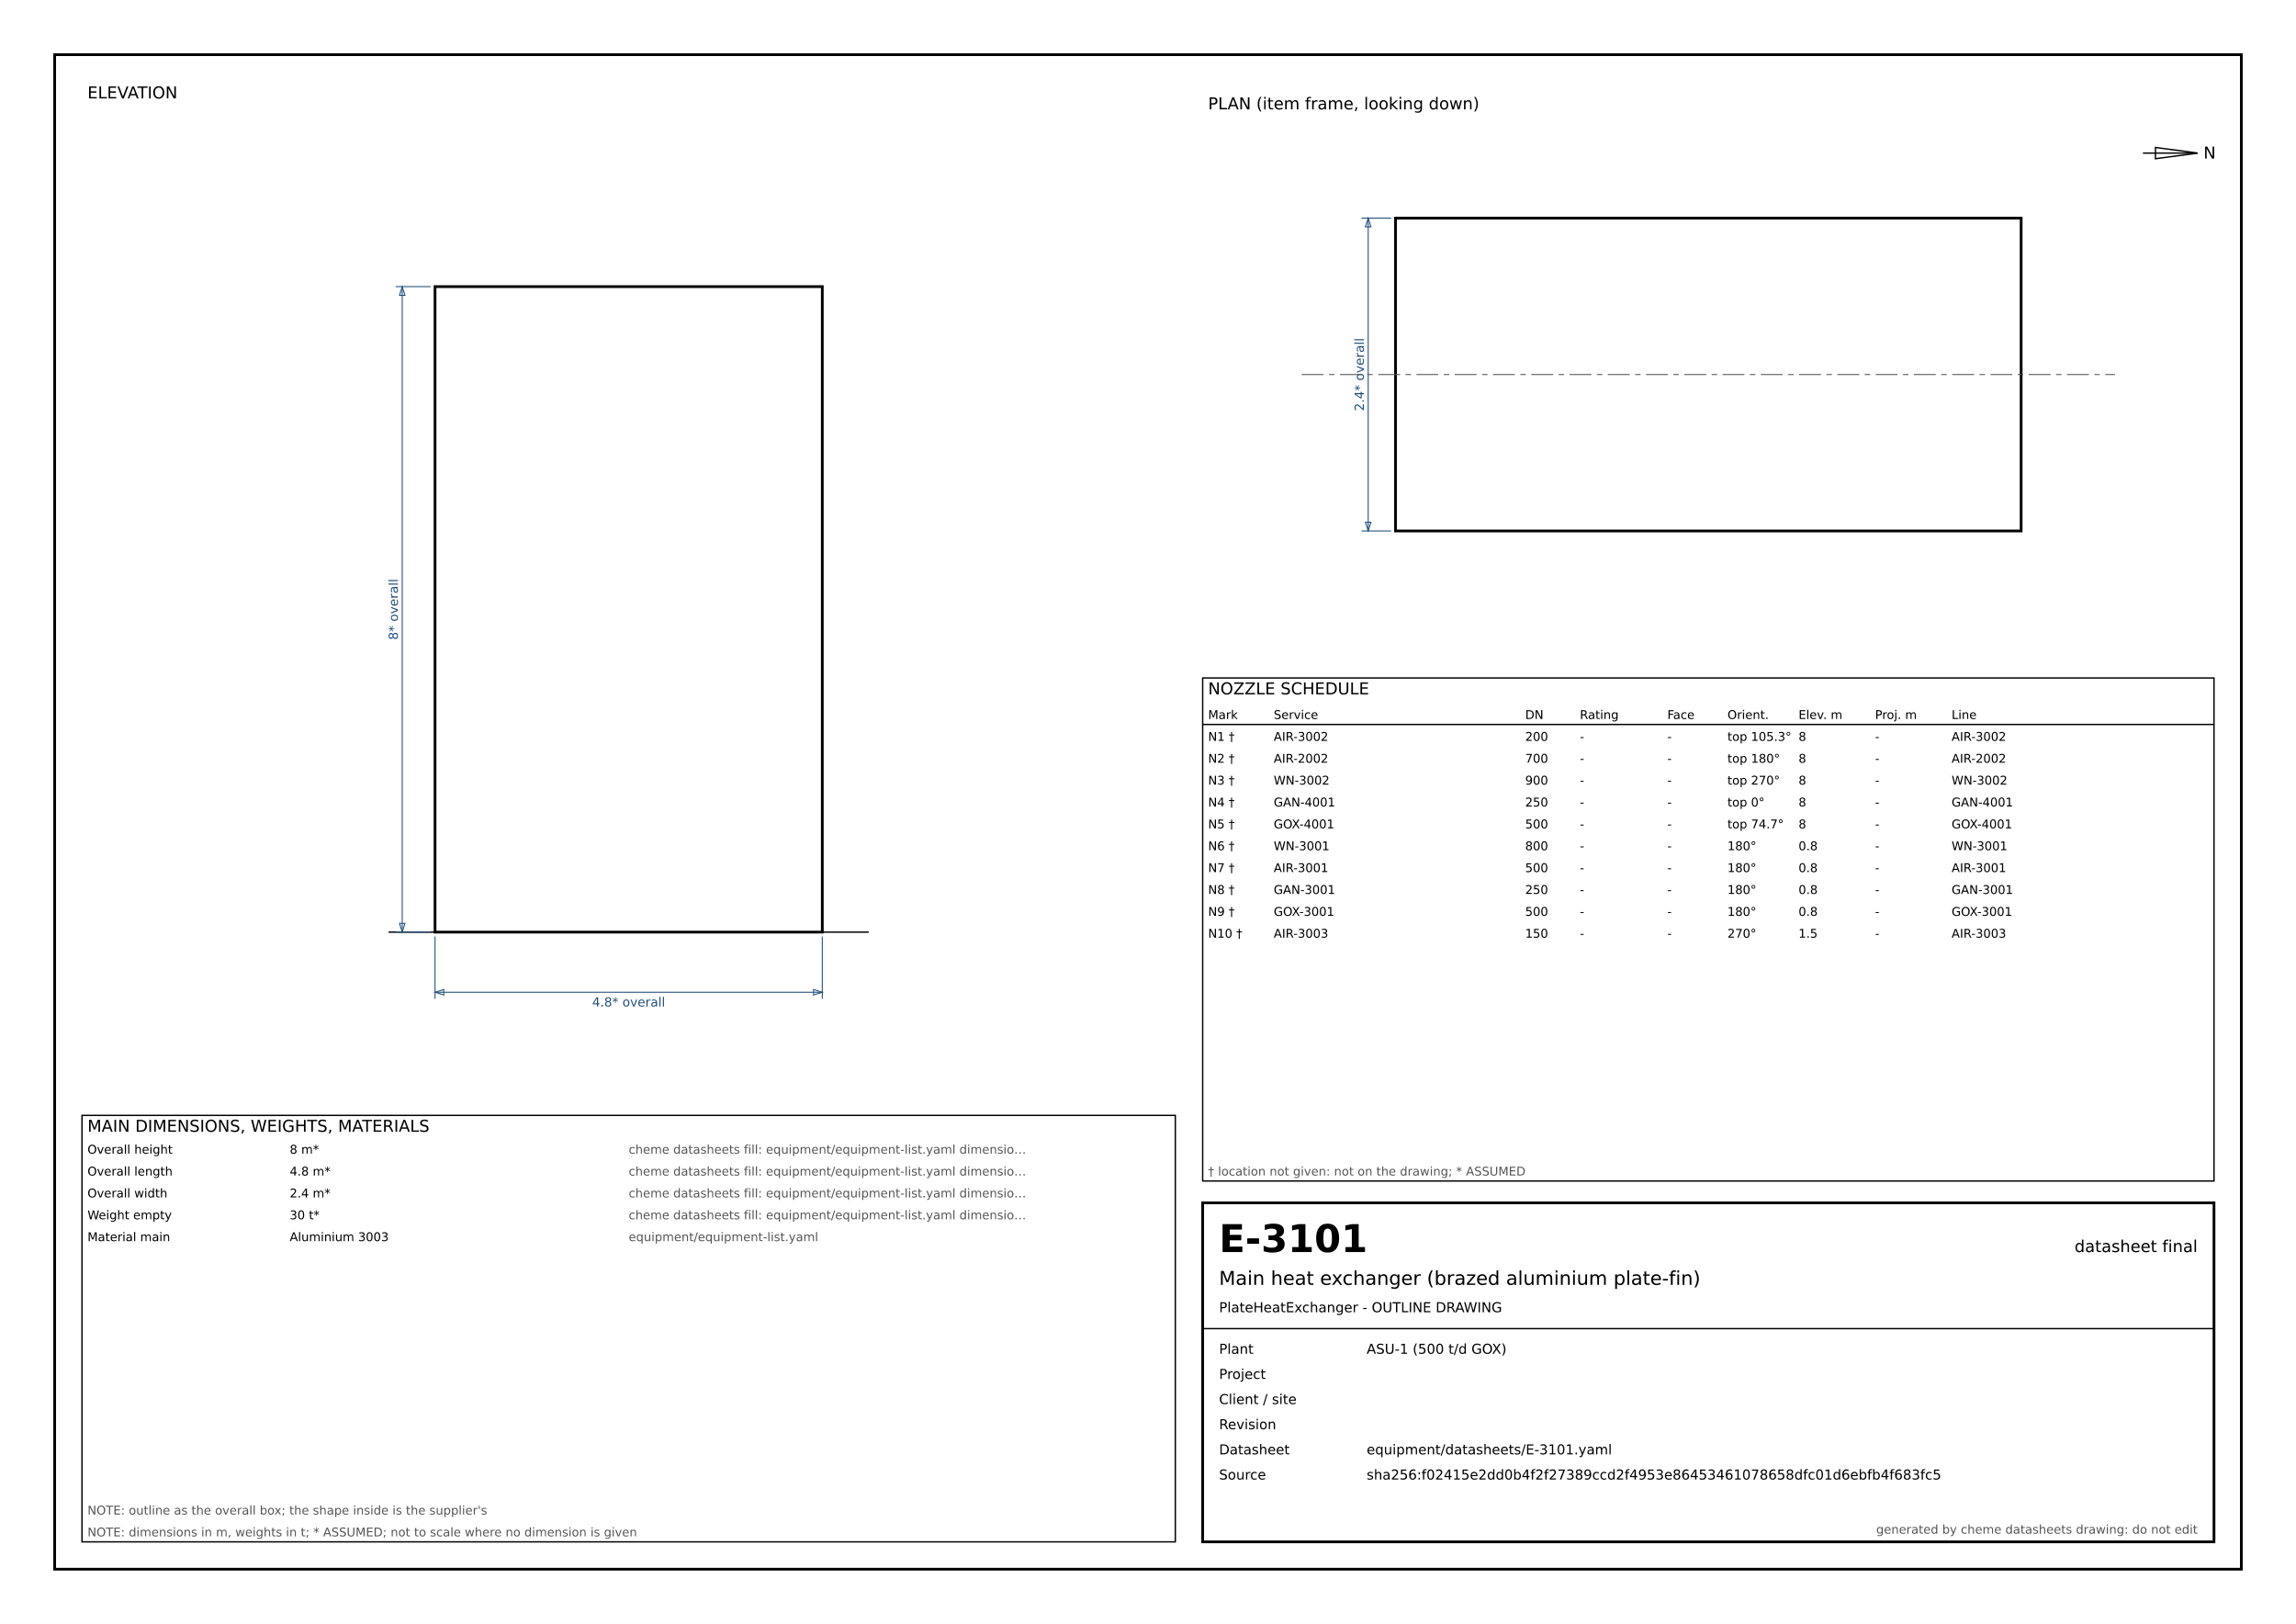
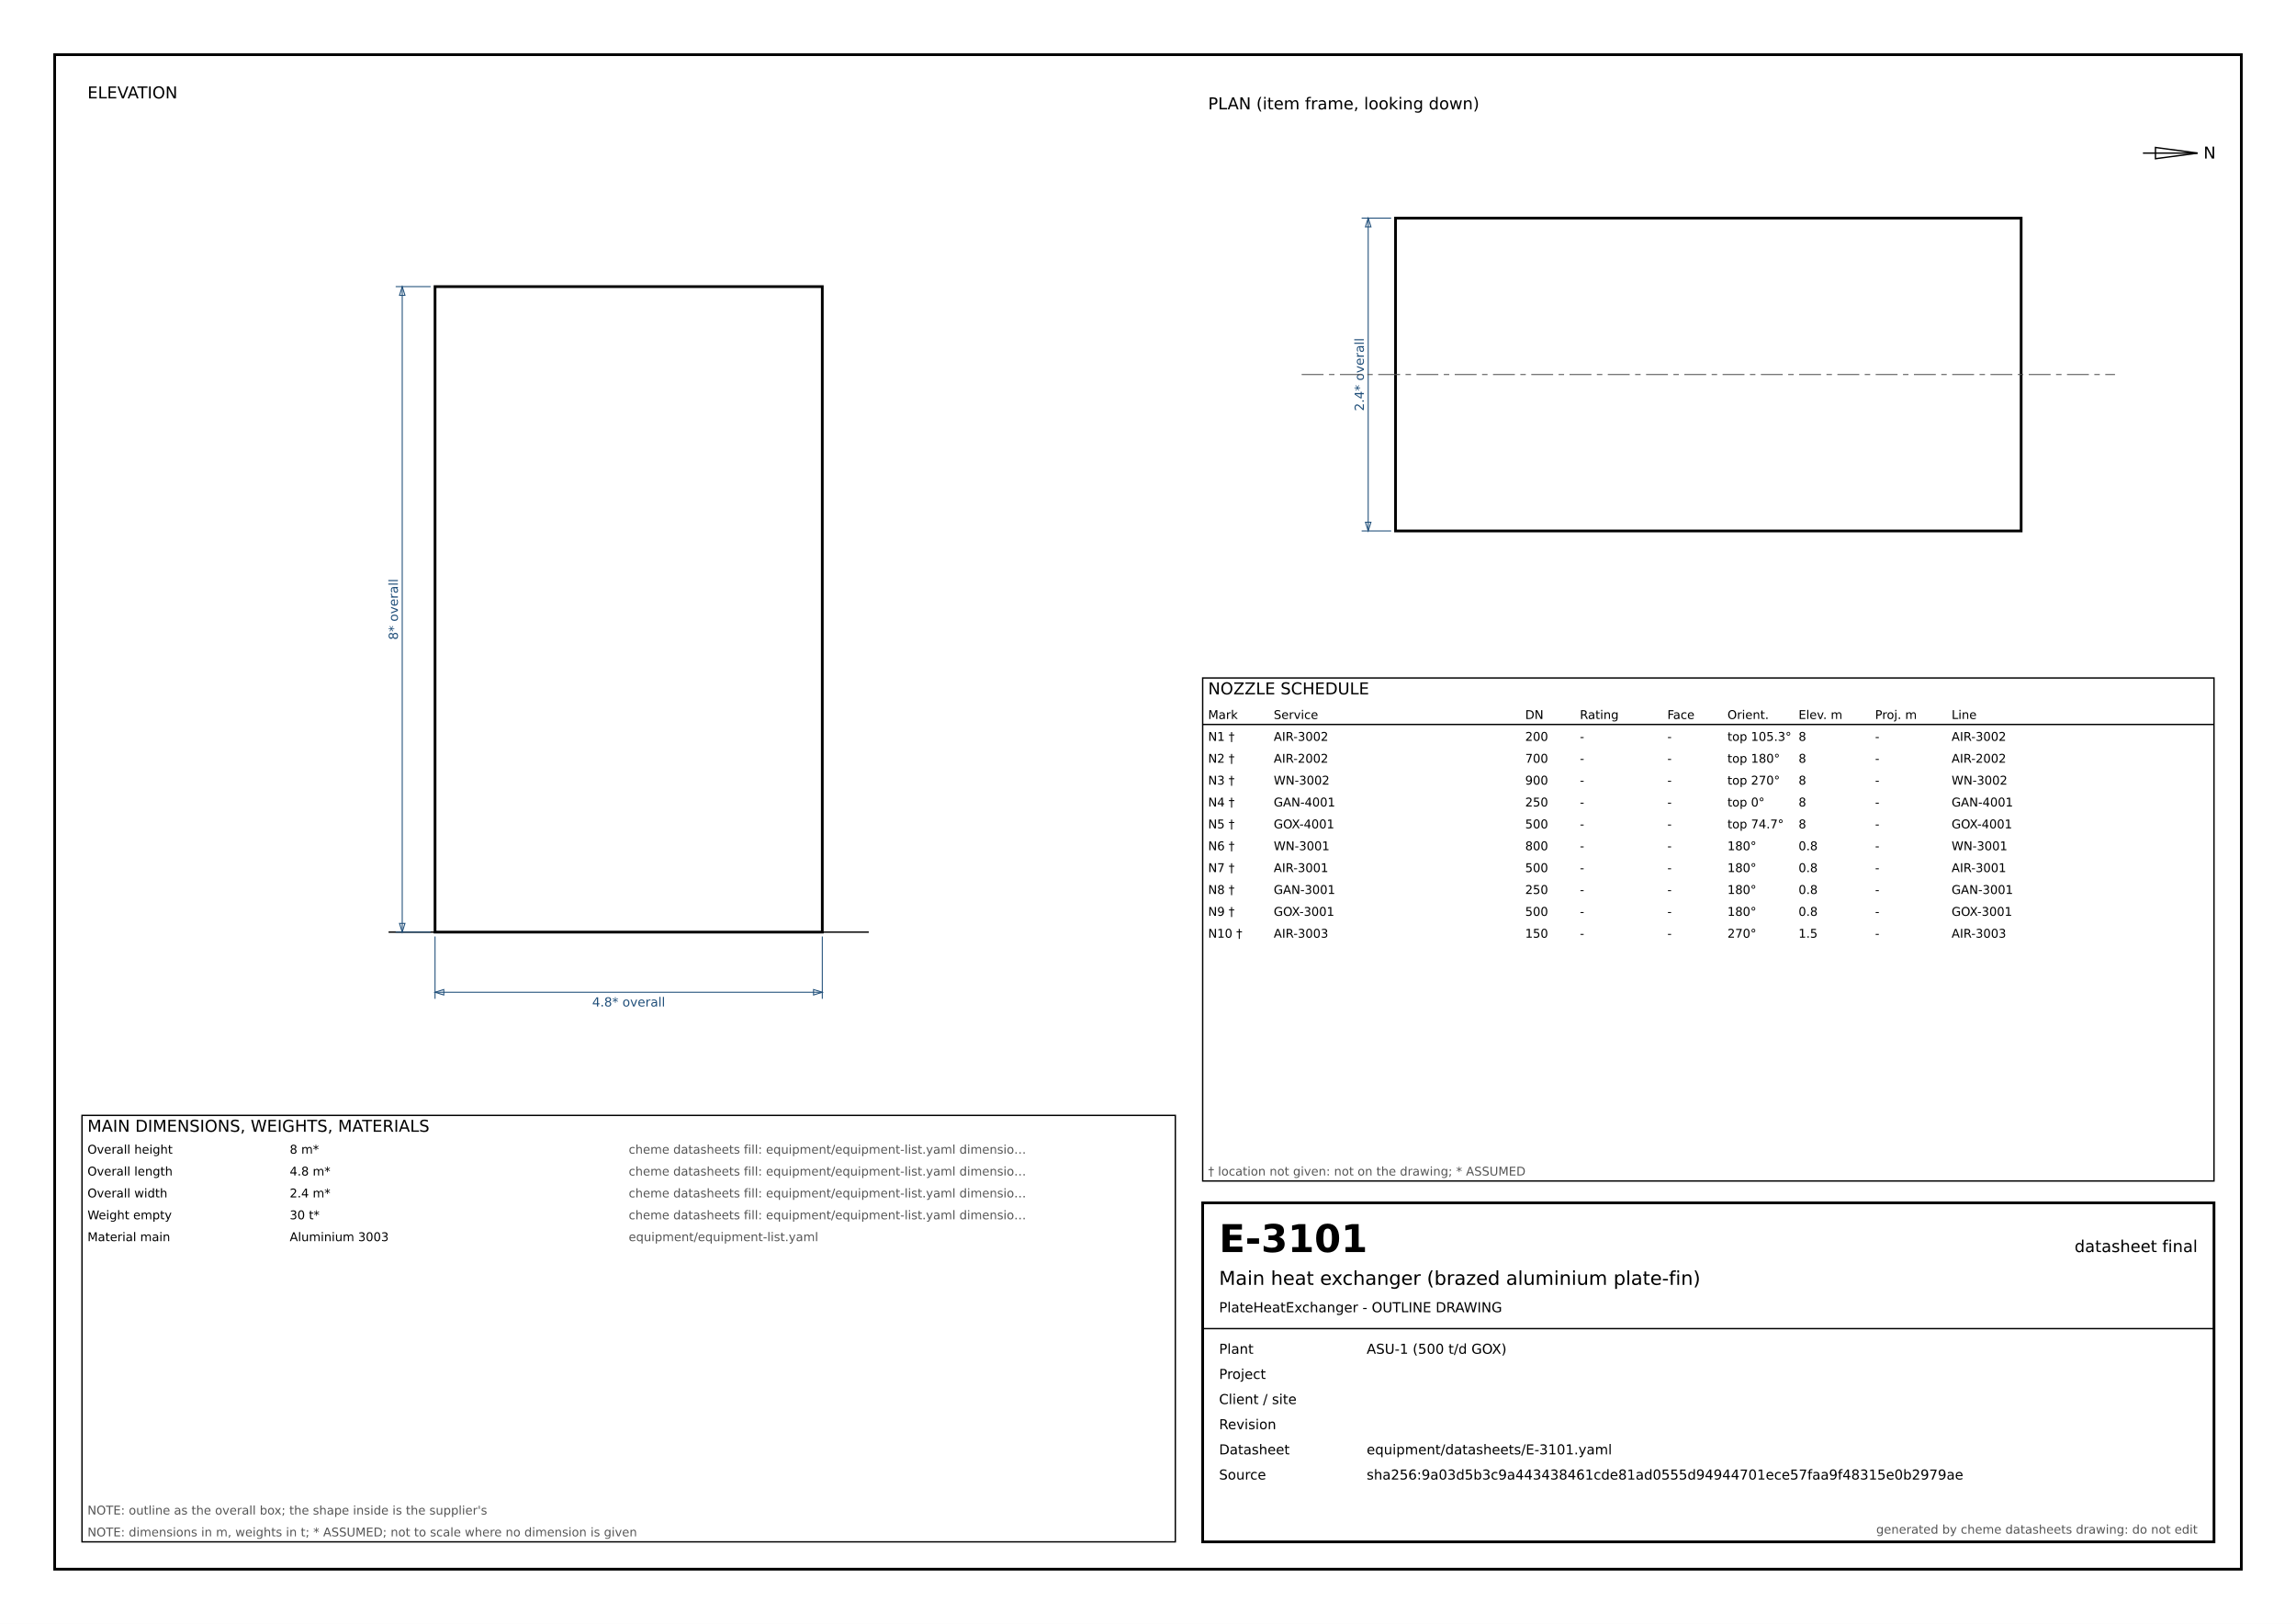
<svg xmlns="http://www.w3.org/2000/svg" width="420mm" height="297mm" viewBox="0 0 420 297">
  <style>
.frame{fill:none;stroke:#000;stroke-width:0.5}
.thin{fill:none;stroke:#000;stroke-width:0.25}
.outline{fill:#fff;stroke:#000;stroke-width:0.5}
.hidden{fill:none;stroke:#000;stroke-width:0.25;stroke-dasharray:1.5 1}
.centre{fill:none;stroke:#555;stroke-width:0.18;stroke-dasharray:4 1 1 1}
.tl{fill:none;stroke:#555;stroke-width:0.18;stroke-dasharray:2 1}
.dim{fill:none;stroke:#1f4e79;stroke-width:0.18}
.nozzle{fill:#fff;stroke:#b71c1c;stroke-width:0.35}
.section{fill:none;stroke:#2e7d32;stroke-width:0.25;stroke-dasharray:2 1}
text{font-family:'DejaVu Sans',Arial,Helvetica,sans-serif;fill:#000}
.t2{font-size:2.2px}.t25{font-size:2.5px}.t3{font-size:3px}.t35{font-size:3.5px}
.t5{font-size:5px;font-weight:bold}.t7{font-size:7px;font-weight:bold}
.dimt{font-size:2.3px;fill:#1f4e79}.nt{font-size:2.3px;fill:#b71c1c}
.note{font-size:2.2px;fill:#555}
.draft{font-size:40px;font-weight:bold;fill:#c62828;fill-opacity:0.12}
</style>
  <rect x="0" y="0" width="420" height="297" fill="#fff" />
  <rect x="10" y="10" width="400" height="277" class="frame" />
  <text x="16" y="18" class="t3" text-anchor="start">ELEVATION</text>
  <rect x="79.58" y="52.42" width="70.84" height="118.06" class="outline" />
  <line x1="71.08" y1="170.48" x2="158.92" y2="170.48" class="thin" />
  <line x1="79.58" y1="171.28" x2="79.58" y2="182.68" class="dim" />
  <line x1="150.42" y1="171.28" x2="150.42" y2="182.68" class="dim" />
  <line x1="79.58" y1="181.48" x2="150.42" y2="181.48" class="dim" />
  <path d="M79.58,181.48 l1.6,0.5 l0,-1 z" class="dim" />
  <path d="M150.42,181.48 l-1.6,0.5 l0,-1 z" class="dim" />
  <text x="115" y="184.08" class="dimt" text-anchor="middle">4.8* overall</text>
  <line x1="78.78" y1="170.48" x2="72.38" y2="170.48" class="dim" />
  <line x1="78.78" y1="52.42" x2="72.38" y2="52.42" class="dim" />
  <line x1="73.58" y1="170.48" x2="73.58" y2="52.42" class="dim" />
  <path d="M73.58,170.48 l0.5,-1.6 l-1,0 z" class="dim" />
  <path d="M73.58,52.42 l0.5,1.6 l-1,0 z" class="dim" />
  <text x="72.78" y="111.45" class="dimt" text-anchor="middle" transform="rotate(-90 72.78 111.45)">8* overall</text>
  <rect x="255.28" y="39.89" width="114.44" height="57.22" class="outline" />
  <line x1="254.48" y1="97.11" x2="249.08" y2="97.11" class="dim" />
  <line x1="254.48" y1="39.89" x2="249.08" y2="39.89" class="dim" />
  <line x1="250.28" y1="97.11" x2="250.28" y2="39.89" class="dim" />
  <path d="M250.28,97.11 l0.5,-1.6 l-1,0 z" class="dim" />
  <path d="M250.28,39.89 l0.5,1.6 l-1,0 z" class="dim" />
  <text x="249.48" y="68.5" class="dimt" text-anchor="middle" transform="rotate(-90 249.48 68.5)">2.4* overall</text>
  <line x1="238.11" y1="68.5" x2="386.89" y2="68.5" class="centre" />
  <line x1="392" y1="28" x2="402" y2="28" class="thin" />
  <path d="M402,28 L394.29,26.97 L394.29,29.03 z" class="thin" />
  <text x="404.2" y="29" class="t3" text-anchor="middle">N</text>
  <text x="221" y="20" class="t3" text-anchor="start">PLAN (item frame, looking down)</text>
  <text x="221" y="127" class="t3" text-anchor="start">NOZZLE SCHEDULE</text>
  <text x="221" y="131.5" class="t2" text-anchor="start">Mark</text>
  <text x="233" y="131.5" class="t2" text-anchor="start">Service</text>
  <text x="279" y="131.5" class="t2" text-anchor="start">DN</text>
  <text x="289" y="131.5" class="t2" text-anchor="start">Rating</text>
  <text x="305" y="131.5" class="t2" text-anchor="start">Face</text>
  <text x="316" y="131.5" class="t2" text-anchor="start">Orient.</text>
  <text x="329" y="131.5" class="t2" text-anchor="start">Elev. m</text>
  <text x="343" y="131.5" class="t2" text-anchor="start">Proj. m</text>
  <text x="357" y="131.5" class="t2" text-anchor="start">Line</text>
  <line x1="220" y1="132.5" x2="405" y2="132.5" class="thin" />
  <text x="221" y="135.5" class="t2" text-anchor="start">N1 †</text>
  <text x="233" y="135.5" class="t2" text-anchor="start">AIR-3002</text>
  <text x="279" y="135.5" class="t2" text-anchor="start">200</text>
  <text x="289" y="135.5" class="t2" text-anchor="start">-</text>
  <text x="305" y="135.5" class="t2" text-anchor="start">-</text>
  <text x="316" y="135.5" class="t2" text-anchor="start">top 105.3°</text>
  <text x="329" y="135.5" class="t2" text-anchor="start">8</text>
  <text x="343" y="135.5" class="t2" text-anchor="start">-</text>
  <text x="357" y="135.5" class="t2" text-anchor="start">AIR-3002</text>
  <text x="221" y="139.5" class="t2" text-anchor="start">N2 †</text>
  <text x="233" y="139.5" class="t2" text-anchor="start">AIR-2002</text>
  <text x="279" y="139.5" class="t2" text-anchor="start">700</text>
  <text x="289" y="139.5" class="t2" text-anchor="start">-</text>
  <text x="305" y="139.5" class="t2" text-anchor="start">-</text>
  <text x="316" y="139.5" class="t2" text-anchor="start">top 180°</text>
  <text x="329" y="139.5" class="t2" text-anchor="start">8</text>
  <text x="343" y="139.5" class="t2" text-anchor="start">-</text>
  <text x="357" y="139.5" class="t2" text-anchor="start">AIR-2002</text>
  <text x="221" y="143.5" class="t2" text-anchor="start">N3 †</text>
  <text x="233" y="143.5" class="t2" text-anchor="start">WN-3002</text>
  <text x="279" y="143.5" class="t2" text-anchor="start">900</text>
  <text x="289" y="143.5" class="t2" text-anchor="start">-</text>
  <text x="305" y="143.5" class="t2" text-anchor="start">-</text>
  <text x="316" y="143.5" class="t2" text-anchor="start">top 270°</text>
  <text x="329" y="143.5" class="t2" text-anchor="start">8</text>
  <text x="343" y="143.5" class="t2" text-anchor="start">-</text>
  <text x="357" y="143.5" class="t2" text-anchor="start">WN-3002</text>
  <text x="221" y="147.5" class="t2" text-anchor="start">N4 †</text>
  <text x="233" y="147.5" class="t2" text-anchor="start">GAN-4001</text>
  <text x="279" y="147.5" class="t2" text-anchor="start">250</text>
  <text x="289" y="147.5" class="t2" text-anchor="start">-</text>
  <text x="305" y="147.5" class="t2" text-anchor="start">-</text>
  <text x="316" y="147.5" class="t2" text-anchor="start">top 0°</text>
  <text x="329" y="147.5" class="t2" text-anchor="start">8</text>
  <text x="343" y="147.5" class="t2" text-anchor="start">-</text>
  <text x="357" y="147.5" class="t2" text-anchor="start">GAN-4001</text>
  <text x="221" y="151.5" class="t2" text-anchor="start">N5 †</text>
  <text x="233" y="151.5" class="t2" text-anchor="start">GOX-4001</text>
  <text x="279" y="151.5" class="t2" text-anchor="start">500</text>
  <text x="289" y="151.5" class="t2" text-anchor="start">-</text>
  <text x="305" y="151.5" class="t2" text-anchor="start">-</text>
  <text x="316" y="151.5" class="t2" text-anchor="start">top 74.7°</text>
  <text x="329" y="151.5" class="t2" text-anchor="start">8</text>
  <text x="343" y="151.5" class="t2" text-anchor="start">-</text>
  <text x="357" y="151.5" class="t2" text-anchor="start">GOX-4001</text>
  <text x="221" y="155.5" class="t2" text-anchor="start">N6 †</text>
  <text x="233" y="155.5" class="t2" text-anchor="start">WN-3001</text>
  <text x="279" y="155.5" class="t2" text-anchor="start">800</text>
  <text x="289" y="155.5" class="t2" text-anchor="start">-</text>
  <text x="305" y="155.5" class="t2" text-anchor="start">-</text>
  <text x="316" y="155.5" class="t2" text-anchor="start">180°</text>
  <text x="329" y="155.5" class="t2" text-anchor="start">0.8</text>
  <text x="343" y="155.5" class="t2" text-anchor="start">-</text>
  <text x="357" y="155.5" class="t2" text-anchor="start">WN-3001</text>
  <text x="221" y="159.5" class="t2" text-anchor="start">N7 †</text>
  <text x="233" y="159.5" class="t2" text-anchor="start">AIR-3001</text>
  <text x="279" y="159.5" class="t2" text-anchor="start">500</text>
  <text x="289" y="159.5" class="t2" text-anchor="start">-</text>
  <text x="305" y="159.5" class="t2" text-anchor="start">-</text>
  <text x="316" y="159.5" class="t2" text-anchor="start">180°</text>
  <text x="329" y="159.5" class="t2" text-anchor="start">0.8</text>
  <text x="343" y="159.5" class="t2" text-anchor="start">-</text>
  <text x="357" y="159.5" class="t2" text-anchor="start">AIR-3001</text>
  <text x="221" y="163.5" class="t2" text-anchor="start">N8 †</text>
  <text x="233" y="163.5" class="t2" text-anchor="start">GAN-3001</text>
  <text x="279" y="163.5" class="t2" text-anchor="start">250</text>
  <text x="289" y="163.5" class="t2" text-anchor="start">-</text>
  <text x="305" y="163.5" class="t2" text-anchor="start">-</text>
  <text x="316" y="163.5" class="t2" text-anchor="start">180°</text>
  <text x="329" y="163.5" class="t2" text-anchor="start">0.8</text>
  <text x="343" y="163.5" class="t2" text-anchor="start">-</text>
  <text x="357" y="163.5" class="t2" text-anchor="start">GAN-3001</text>
  <text x="221" y="167.5" class="t2" text-anchor="start">N9 †</text>
  <text x="233" y="167.5" class="t2" text-anchor="start">GOX-3001</text>
  <text x="279" y="167.5" class="t2" text-anchor="start">500</text>
  <text x="289" y="167.5" class="t2" text-anchor="start">-</text>
  <text x="305" y="167.5" class="t2" text-anchor="start">-</text>
  <text x="316" y="167.5" class="t2" text-anchor="start">180°</text>
  <text x="329" y="167.5" class="t2" text-anchor="start">0.8</text>
  <text x="343" y="167.5" class="t2" text-anchor="start">-</text>
  <text x="357" y="167.5" class="t2" text-anchor="start">GOX-3001</text>
  <text x="221" y="171.5" class="t2" text-anchor="start">N10 †</text>
  <text x="233" y="171.5" class="t2" text-anchor="start">AIR-3003</text>
  <text x="279" y="171.5" class="t2" text-anchor="start">150</text>
  <text x="289" y="171.5" class="t2" text-anchor="start">-</text>
  <text x="305" y="171.5" class="t2" text-anchor="start">-</text>
  <text x="316" y="171.5" class="t2" text-anchor="start">270°</text>
  <text x="329" y="171.5" class="t2" text-anchor="start">1.5</text>
  <text x="343" y="171.5" class="t2" text-anchor="start">-</text>
  <text x="357" y="171.5" class="t2" text-anchor="start">AIR-3003</text>
  <text x="221" y="215" class="note" text-anchor="start">† location not given: not on the drawing; * ASSUMED</text>
  <rect x="220" y="124" width="185" height="92" class="thin" />
  <text x="16" y="207" class="t3" text-anchor="start">MAIN DIMENSIONS, WEIGHTS, MATERIALS</text>
  <text x="16" y="211" class="t2" text-anchor="start">Overall height</text>
  <text x="53" y="211" class="t2" text-anchor="start">8 m*</text>
  <text x="115" y="211" class="note" text-anchor="start">cheme datasheets fill: equipment/equipment-list.yaml dimensio…</text>
  <text x="16" y="215" class="t2" text-anchor="start">Overall length</text>
  <text x="53" y="215" class="t2" text-anchor="start">4.8 m*</text>
  <text x="115" y="215" class="note" text-anchor="start">cheme datasheets fill: equipment/equipment-list.yaml dimensio…</text>
  <text x="16" y="219" class="t2" text-anchor="start">Overall width</text>
  <text x="53" y="219" class="t2" text-anchor="start">2.4 m*</text>
  <text x="115" y="219" class="note" text-anchor="start">cheme datasheets fill: equipment/equipment-list.yaml dimensio…</text>
  <text x="16" y="223" class="t2" text-anchor="start">Weight empty</text>
  <text x="53" y="223" class="t2" text-anchor="start">30 t*</text>
  <text x="115" y="223" class="note" text-anchor="start">cheme datasheets fill: equipment/equipment-list.yaml dimensio…</text>
  <text x="16" y="227" class="t2" text-anchor="start">Material main</text>
  <text x="53" y="227" class="t2" text-anchor="start">Aluminium 3003</text>
  <text x="115" y="227" class="note" text-anchor="start">equipment/equipment-list.yaml</text>
  <text x="16" y="277" class="note" text-anchor="start">NOTE: outline as the overall box; the shape inside is the supplier's</text>
  <text x="16" y="281" class="note" text-anchor="start">NOTE: dimensions in m, weights in t; * ASSUMED; not to scale where no dimension is given</text>
  <rect x="15" y="204" width="200" height="78" class="thin" />
  <rect x="220" y="220" width="185" height="62" class="frame" />
  <text x="223" y="229" class="t7" text-anchor="start">E-3101</text>
  <text x="223" y="235" class="t35" text-anchor="start">Main heat exchanger (brazed aluminium plate-fin)</text>
  <text x="223" y="240" class="t25" text-anchor="start">PlateHeatExchanger - OUTLINE DRAWING</text>
  <line x1="220" y1="243" x2="405" y2="243" class="thin" />
  <text x="223" y="247.6" class="t25" text-anchor="start">Plant</text>
  <text x="250" y="247.6" class="t25" text-anchor="start">ASU-1 (500 t/d GOX)</text>
  <text x="223" y="252.2" class="t25" text-anchor="start">Project</text>
  <text x="250" y="252.2" class="t25" text-anchor="start" />
  <text x="223" y="256.8" class="t25" text-anchor="start">Client / site</text>
  <text x="250" y="256.8" class="t25" text-anchor="start" />
  <text x="223" y="261.4" class="t25" text-anchor="start">Revision</text>
  <text x="250" y="261.4" class="t25" text-anchor="start" />
  <text x="223" y="266" class="t25" text-anchor="start">Datasheet</text>
  <text x="250" y="266" class="t25" text-anchor="start">equipment/datasheets/E-3101.yaml</text>
  <text x="223" y="270.6" class="t25" text-anchor="start">Source</text>
-   <text x="250" y="270.6" class="t25" text-anchor="start">sha256:f02415e2dd0b4f2f27389ccd2f4953e86453461078658dfc01d6ebfb4f683fc5</text>
+   <text x="250" y="270.6" class="t25" text-anchor="start">sha256:9a03d5b3c9a443438461cde81ad0555d94944701ece57faa9f48315e0b2979ae</text>
  <text x="402" y="229" class="t3" text-anchor="end">datasheet final</text>
  <text x="402" y="280.5" class="note" text-anchor="end">generated by cheme datasheets drawing: do not edit</text>
</svg>
